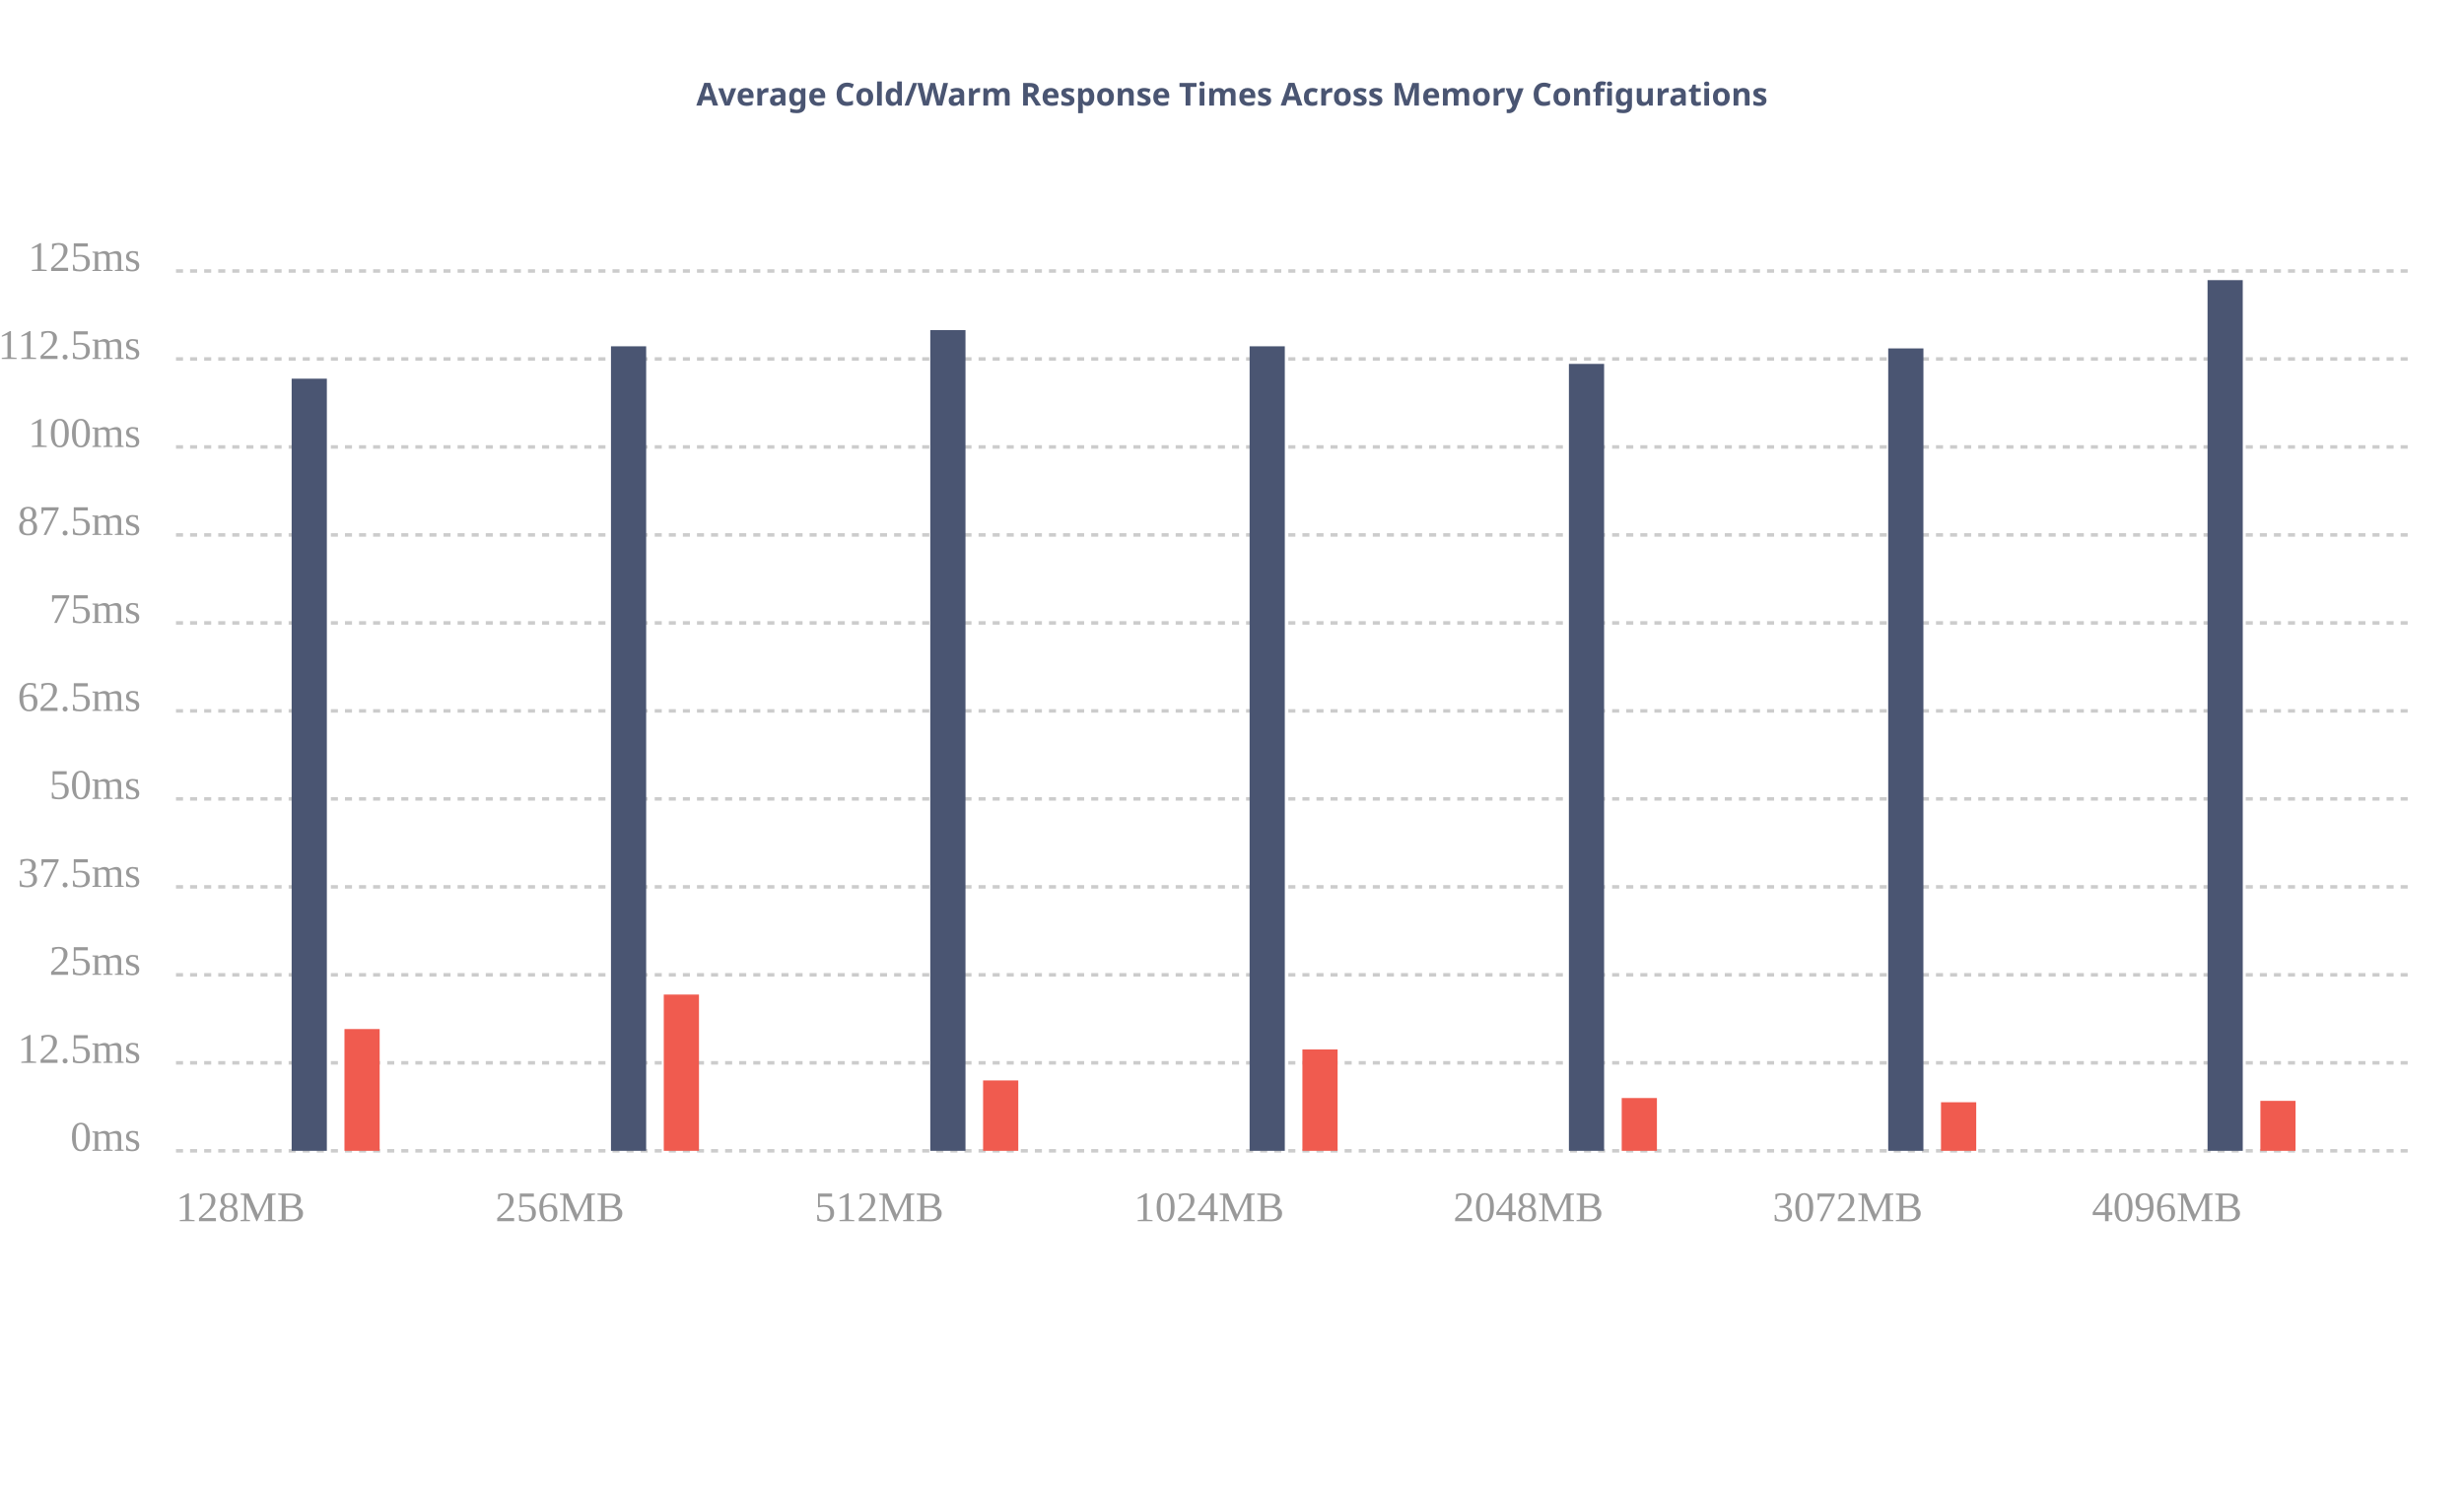
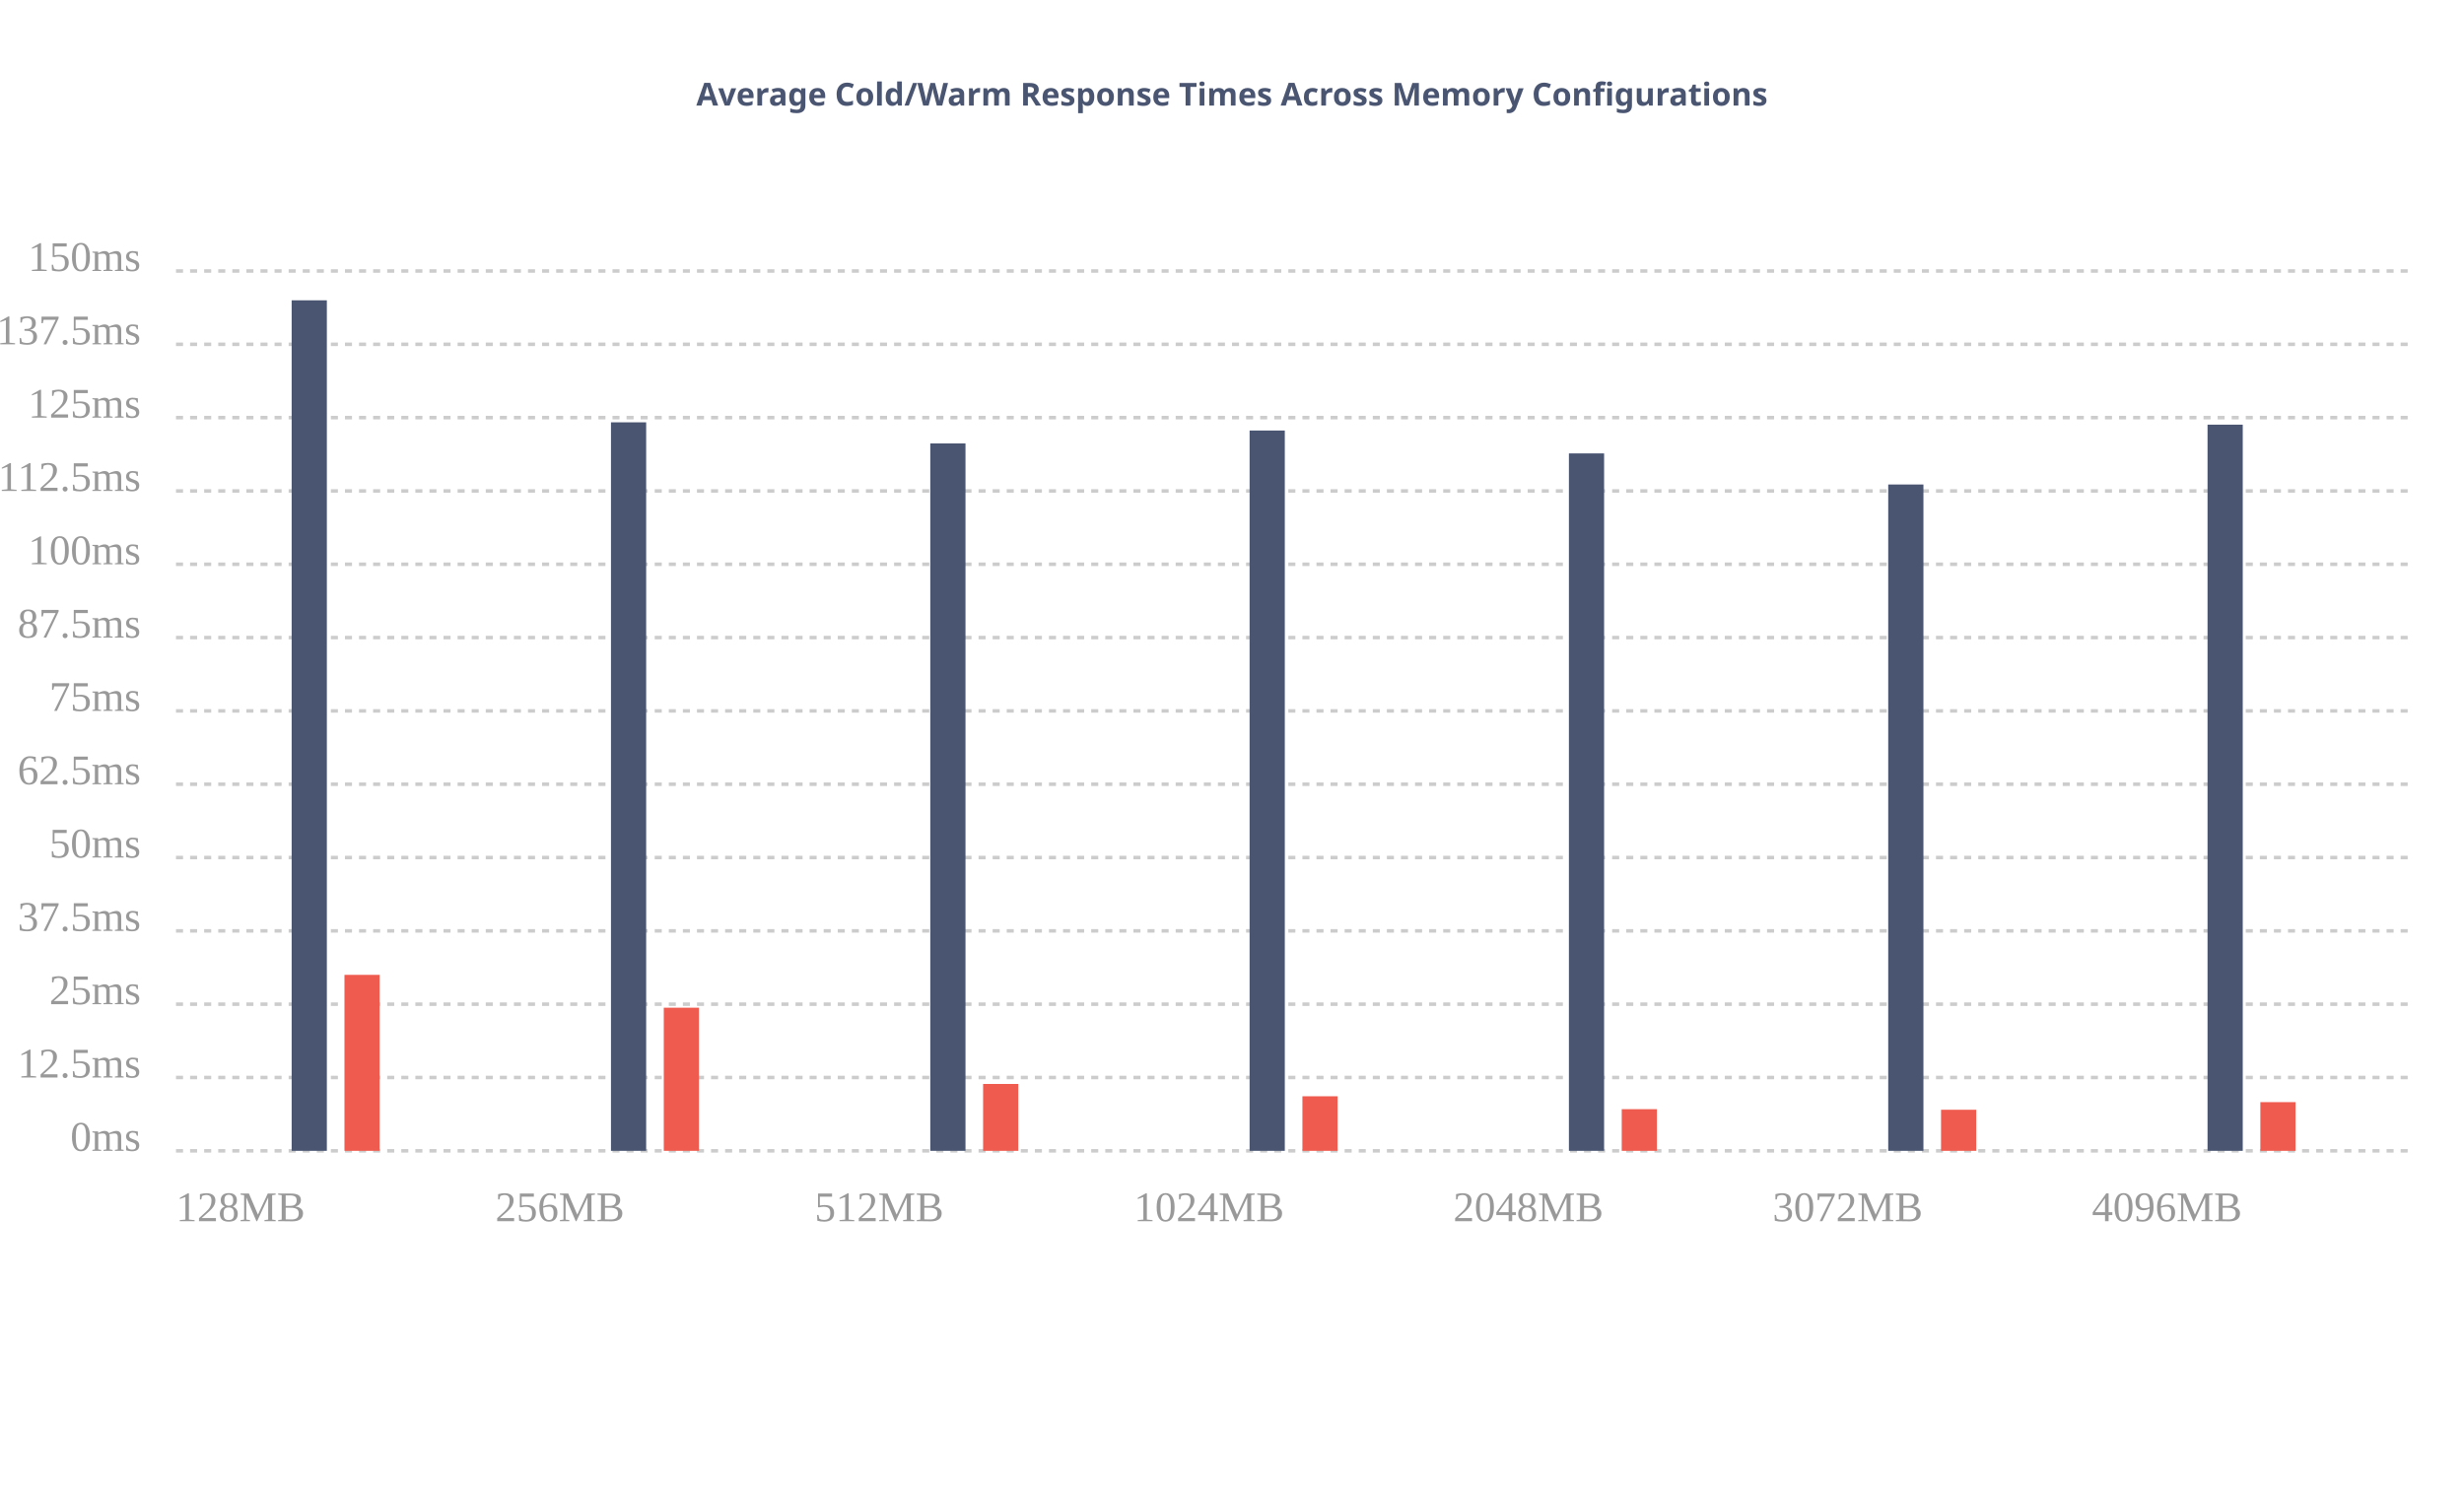
<svg xmlns="http://www.w3.org/2000/svg" xmlns:ns1="http://gionkunz.github.com/chartist-js/ct" width="700" height="422" class="ct-chart-bar">
  <g class="ct-grids" transform="translate(0, 62)">
    <line y1="265" y2="265" x1="50" x2="685" class="ct-grid ct-vertical" style="stroke:rgba(0,0,0,.2);stroke-width:1px;stroke-dasharray:2px" />
-     <line y1="240" y2="240" x1="50" x2="685" class="ct-grid ct-vertical" style="stroke:rgba(0,0,0,.2);stroke-width:1px;stroke-dasharray:2px" />
-     <line y1="215" y2="215" x1="50" x2="685" class="ct-grid ct-vertical" style="stroke:rgba(0,0,0,.2);stroke-width:1px;stroke-dasharray:2px" />
-     <line y1="190" y2="190" x1="50" x2="685" class="ct-grid ct-vertical" style="stroke:rgba(0,0,0,.2);stroke-width:1px;stroke-dasharray:2px" />
-     <line y1="165" y2="165" x1="50" x2="685" class="ct-grid ct-vertical" style="stroke:rgba(0,0,0,.2);stroke-width:1px;stroke-dasharray:2px" />
+     <line y1="244.167" y2="244.167" x1="50" x2="685" class="ct-grid ct-vertical" style="stroke:rgba(0,0,0,.2);stroke-width:1px;stroke-dasharray:2px" />
+     <line y1="223.333" y2="223.333" x1="50" x2="685" class="ct-grid ct-vertical" style="stroke:rgba(0,0,0,.2);stroke-width:1px;stroke-dasharray:2px" />
+     <line y1="202.5" y2="202.5" x1="50" x2="685" class="ct-grid ct-vertical" style="stroke:rgba(0,0,0,.2);stroke-width:1px;stroke-dasharray:2px" />
+     <line y1="181.667" y2="181.667" x1="50" x2="685" class="ct-grid ct-vertical" style="stroke:rgba(0,0,0,.2);stroke-width:1px;stroke-dasharray:2px" />
+     <line y1="160.833" y2="160.833" x1="50" x2="685" class="ct-grid ct-vertical" style="stroke:rgba(0,0,0,.2);stroke-width:1px;stroke-dasharray:2px" />
    <line y1="140" y2="140" x1="50" x2="685" class="ct-grid ct-vertical" style="stroke:rgba(0,0,0,.2);stroke-width:1px;stroke-dasharray:2px" />
-     <line y1="115" y2="115" x1="50" x2="685" class="ct-grid ct-vertical" style="stroke:rgba(0,0,0,.2);stroke-width:1px;stroke-dasharray:2px" />
-     <line y1="90" y2="90" x1="50" x2="685" class="ct-grid ct-vertical" style="stroke:rgba(0,0,0,.2);stroke-width:1px;stroke-dasharray:2px" />
-     <line y1="65" y2="65" x1="50" x2="685" class="ct-grid ct-vertical" style="stroke:rgba(0,0,0,.2);stroke-width:1px;stroke-dasharray:2px" />
-     <line y1="40" y2="40" x1="50" x2="685" class="ct-grid ct-vertical" style="stroke:rgba(0,0,0,.2);stroke-width:1px;stroke-dasharray:2px" />
+     <line y1="119.167" y2="119.167" x1="50" x2="685" class="ct-grid ct-vertical" style="stroke:rgba(0,0,0,.2);stroke-width:1px;stroke-dasharray:2px" />
+     <line y1="98.333" y2="98.333" x1="50" x2="685" class="ct-grid ct-vertical" style="stroke:rgba(0,0,0,.2);stroke-width:1px;stroke-dasharray:2px" />
+     <line y1="77.5" y2="77.5" x1="50" x2="685" class="ct-grid ct-vertical" style="stroke:rgba(0,0,0,.2);stroke-width:1px;stroke-dasharray:2px" />
+     <line y1="56.667" y2="56.667" x1="50" x2="685" class="ct-grid ct-vertical" style="stroke:rgba(0,0,0,.2);stroke-width:1px;stroke-dasharray:2px" />
+     <line y1="35.833" y2="35.833" x1="50" x2="685" class="ct-grid ct-vertical" style="stroke:rgba(0,0,0,.2);stroke-width:1px;stroke-dasharray:2px" />
    <line y1="15" y2="15" x1="50" x2="685" class="ct-grid ct-vertical" style="stroke:rgba(0,0,0,.2);stroke-width:1px;stroke-dasharray:2px" />
  </g>
  <g transform="translate(0, 62)">
    <g class="ct-series ct-series-a">
-       <line x1="87.857" x2="87.857" y1="265" y2="45.6" class="ct-bar" ns1:value="109.7" style="stroke:#4A5572;fill:none;stroke-width:10px" />
-       <line x1="178.571" x2="178.571" y1="265" y2="36.4" class="ct-bar" ns1:value="114.3" style="stroke:#4A5572;fill:none;stroke-width:10px" />
-       <line x1="269.286" x2="269.286" y1="265" y2="31.8" class="ct-bar" ns1:value="116.6" style="stroke:#4A5572;fill:none;stroke-width:10px" />
-       <line x1="360" x2="360" y1="265" y2="36.4" class="ct-bar" ns1:value="114.3" style="stroke:#4A5572;fill:none;stroke-width:10px" />
-       <line x1="450.714" x2="450.714" y1="265" y2="41.4" class="ct-bar" ns1:value="111.8" style="stroke:#4A5572;fill:none;stroke-width:10px" />
-       <line x1="541.429" x2="541.429" y1="265" y2="37" class="ct-bar" ns1:value="114" style="stroke:#4A5572;fill:none;stroke-width:10px" />
-       <line x1="632.143" x2="632.143" y1="265" y2="17.6" class="ct-bar" ns1:value="123.7" style="stroke:#4A5572;fill:none;stroke-width:10px" />
+       <line x1="87.857" x2="87.857" y1="265" y2="23.333" class="ct-bar" ns1:value="145" style="stroke:#4A5572;fill:none;stroke-width:10px" />
+       <line x1="178.571" x2="178.571" y1="265" y2="58" class="ct-bar" ns1:value="124.2" style="stroke:#4A5572;fill:none;stroke-width:10px" />
+       <line x1="269.286" x2="269.286" y1="265" y2="64" class="ct-bar" ns1:value="120.6" style="stroke:#4A5572;fill:none;stroke-width:10px" />
+       <line x1="360" x2="360" y1="265" y2="60.333" class="ct-bar" ns1:value="122.8" style="stroke:#4A5572;fill:none;stroke-width:10px" />
+       <line x1="450.714" x2="450.714" y1="265" y2="66.833" class="ct-bar" ns1:value="118.9" style="stroke:#4A5572;fill:none;stroke-width:10px" />
+       <line x1="541.429" x2="541.429" y1="265" y2="75.667" class="ct-bar" ns1:value="113.6" style="stroke:#4A5572;fill:none;stroke-width:10px" />
+       <line x1="632.143" x2="632.143" y1="265" y2="58.667" class="ct-bar" ns1:value="123.8" style="stroke:#4A5572;fill:none;stroke-width:10px" />
    </g>
    <g class="ct-series ct-series-b">
-       <line x1="102.857" x2="102.857" y1="265" y2="230.4" class="ct-bar" ns1:value="17.3" style="stroke:rgb(240,91,79);fill:none;stroke-width:10px" />
-       <line x1="193.571" x2="193.571" y1="265" y2="220.6" class="ct-bar" ns1:value="22.2" style="stroke:rgb(240,91,79);fill:none;stroke-width:10px" />
-       <line x1="284.286" x2="284.286" y1="265" y2="245" class="ct-bar" ns1:value="10" style="stroke:rgb(240,91,79);fill:none;stroke-width:10px" />
-       <line x1="375" x2="375" y1="265" y2="236.2" class="ct-bar" ns1:value="14.4" style="stroke:rgb(240,91,79);fill:none;stroke-width:10px" />
-       <line x1="465.714" x2="465.714" y1="265" y2="250" class="ct-bar" ns1:value="7.5" style="stroke:rgb(240,91,79);fill:none;stroke-width:10px" />
-       <line x1="556.429" x2="556.429" y1="265" y2="251.2" class="ct-bar" ns1:value="6.9" style="stroke:rgb(240,91,79);fill:none;stroke-width:10px" />
-       <line x1="647.143" x2="647.143" y1="265" y2="250.8" class="ct-bar" ns1:value="7.1" style="stroke:rgb(240,91,79);fill:none;stroke-width:10px" />
+       <line x1="102.857" x2="102.857" y1="265" y2="215" class="ct-bar" ns1:value="30" style="stroke:rgb(240,91,79);fill:none;stroke-width:10px" />
+       <line x1="193.571" x2="193.571" y1="265" y2="224.333" class="ct-bar" ns1:value="24.4" style="stroke:rgb(240,91,79);fill:none;stroke-width:10px" />
+       <line x1="284.286" x2="284.286" y1="265" y2="246" class="ct-bar" ns1:value="11.4" style="stroke:rgb(240,91,79);fill:none;stroke-width:10px" />
+       <line x1="375" x2="375" y1="265" y2="249.5" class="ct-bar" ns1:value="9.3" style="stroke:rgb(240,91,79);fill:none;stroke-width:10px" />
+       <line x1="465.714" x2="465.714" y1="265" y2="253.167" class="ct-bar" ns1:value="7.1" style="stroke:rgb(240,91,79);fill:none;stroke-width:10px" />
+       <line x1="556.429" x2="556.429" y1="265" y2="253.333" class="ct-bar" ns1:value="7" style="stroke:rgb(240,91,79);fill:none;stroke-width:10px" />
+       <line x1="647.143" x2="647.143" y1="265" y2="251.167" class="ct-bar" ns1:value="8.3" style="stroke:rgb(240,91,79);fill:none;stroke-width:10px" />
    </g>
  </g>
  <g class="ct-labels" transform="translate(0, 62)">
    <text x="50" y="285" width="90.714" height="20" class="ct-label ct-horizontal ct-end" style="text-anchor:start;text-align:left;justify-content:center;display:block;fill:rgba(0,0,0,.4);color:rgba(0,0,0,.4);font-size:12px;line-height:1">128MB</text>
    <text x="140.714" y="285" width="90.714" height="20" class="ct-label ct-horizontal ct-end" style="text-anchor:start;text-align:left;justify-content:center;display:block;fill:rgba(0,0,0,.4);color:rgba(0,0,0,.4);font-size:12px;line-height:1">256MB</text>
    <text x="231.429" y="285" width="90.714" height="20" class="ct-label ct-horizontal ct-end" style="text-anchor:start;text-align:left;justify-content:center;display:block;fill:rgba(0,0,0,.4);color:rgba(0,0,0,.4);font-size:12px;line-height:1">512MB</text>
    <text x="322.143" y="285" width="90.714" height="20" class="ct-label ct-horizontal ct-end" style="text-anchor:start;text-align:left;justify-content:center;display:block;fill:rgba(0,0,0,.4);color:rgba(0,0,0,.4);font-size:12px;line-height:1">1024MB</text>
    <text x="412.857" y="285" width="90.714" height="20" class="ct-label ct-horizontal ct-end" style="text-anchor:start;text-align:left;justify-content:center;display:block;fill:rgba(0,0,0,.4);color:rgba(0,0,0,.4);font-size:12px;line-height:1">2048MB</text>
    <text x="503.571" y="285" width="90.714" height="20" class="ct-label ct-horizontal ct-end" style="text-anchor:start;text-align:left;justify-content:center;display:block;fill:rgba(0,0,0,.4);color:rgba(0,0,0,.4);font-size:12px;line-height:1">3072MB</text>
    <text x="594.286" y="285" width="90.714" height="20" class="ct-label ct-horizontal ct-end" style="text-anchor:start;text-align:left;justify-content:center;display:block;fill:rgba(0,0,0,.4);color:rgba(0,0,0,.4);font-size:12px;line-height:1">4096MB</text>
-     <text y="265" x="40" height="25" width="30" class="ct-label ct-vertical ct-start" style="text-anchor:end;text-align:right;display:block;fill:rgba(0,0,0,.4);color:rgba(0,0,0,.4);font-size:12px;line-height:1">0ms</text>
-     <text y="240" x="40" height="25" width="30" class="ct-label ct-vertical ct-start" style="text-anchor:end;text-align:right;display:block;fill:rgba(0,0,0,.4);color:rgba(0,0,0,.4);font-size:12px;line-height:1">12.5ms</text>
-     <text y="215" x="40" height="25" width="30" class="ct-label ct-vertical ct-start" style="text-anchor:end;text-align:right;display:block;fill:rgba(0,0,0,.4);color:rgba(0,0,0,.4);font-size:12px;line-height:1">25ms</text>
-     <text y="190" x="40" height="25" width="30" class="ct-label ct-vertical ct-start" style="text-anchor:end;text-align:right;display:block;fill:rgba(0,0,0,.4);color:rgba(0,0,0,.4);font-size:12px;line-height:1">37.5ms</text>
-     <text y="165" x="40" height="25" width="30" class="ct-label ct-vertical ct-start" style="text-anchor:end;text-align:right;display:block;fill:rgba(0,0,0,.4);color:rgba(0,0,0,.4);font-size:12px;line-height:1">50ms</text>
-     <text y="140" x="40" height="25" width="30" class="ct-label ct-vertical ct-start" style="text-anchor:end;text-align:right;display:block;fill:rgba(0,0,0,.4);color:rgba(0,0,0,.4);font-size:12px;line-height:1">62.5ms</text>
-     <text y="115" x="40" height="25" width="30" class="ct-label ct-vertical ct-start" style="text-anchor:end;text-align:right;display:block;fill:rgba(0,0,0,.4);color:rgba(0,0,0,.4);font-size:12px;line-height:1">75ms</text>
-     <text y="90" x="40" height="25" width="30" class="ct-label ct-vertical ct-start" style="text-anchor:end;text-align:right;display:block;fill:rgba(0,0,0,.4);color:rgba(0,0,0,.4);font-size:12px;line-height:1">87.5ms</text>
-     <text y="65" x="40" height="25" width="30" class="ct-label ct-vertical ct-start" style="text-anchor:end;text-align:right;display:block;fill:rgba(0,0,0,.4);color:rgba(0,0,0,.4);font-size:12px;line-height:1">100ms</text>
-     <text y="40" x="40" height="25" width="30" class="ct-label ct-vertical ct-start" style="text-anchor:end;text-align:right;display:block;fill:rgba(0,0,0,.4);color:rgba(0,0,0,.4);font-size:12px;line-height:1">112.5ms</text>
-     <text y="15" x="40" height="30" width="30" class="ct-label ct-vertical ct-start" style="text-anchor:end;text-align:right;display:block;fill:rgba(0,0,0,.4);color:rgba(0,0,0,.4);font-size:12px;line-height:1">125ms</text>
+     <text y="265" x="40" height="20.833" width="30" class="ct-label ct-vertical ct-start" style="text-anchor:end;text-align:right;display:block;fill:rgba(0,0,0,.4);color:rgba(0,0,0,.4);font-size:12px;line-height:1">0ms</text>
+     <text y="244.167" x="40" height="20.833" width="30" class="ct-label ct-vertical ct-start" style="text-anchor:end;text-align:right;display:block;fill:rgba(0,0,0,.4);color:rgba(0,0,0,.4);font-size:12px;line-height:1">12.5ms</text>
+     <text y="223.333" x="40" height="20.833" width="30" class="ct-label ct-vertical ct-start" style="text-anchor:end;text-align:right;display:block;fill:rgba(0,0,0,.4);color:rgba(0,0,0,.4);font-size:12px;line-height:1">25ms</text>
+     <text y="202.5" x="40" height="20.833" width="30" class="ct-label ct-vertical ct-start" style="text-anchor:end;text-align:right;display:block;fill:rgba(0,0,0,.4);color:rgba(0,0,0,.4);font-size:12px;line-height:1">37.5ms</text>
+     <text y="181.667" x="40" height="20.833" width="30" class="ct-label ct-vertical ct-start" style="text-anchor:end;text-align:right;display:block;fill:rgba(0,0,0,.4);color:rgba(0,0,0,.4);font-size:12px;line-height:1">50ms</text>
+     <text y="160.833" x="40" height="20.833" width="30" class="ct-label ct-vertical ct-start" style="text-anchor:end;text-align:right;display:block;fill:rgba(0,0,0,.4);color:rgba(0,0,0,.4);font-size:12px;line-height:1">62.5ms</text>
+     <text y="140" x="40" height="20.833" width="30" class="ct-label ct-vertical ct-start" style="text-anchor:end;text-align:right;display:block;fill:rgba(0,0,0,.4);color:rgba(0,0,0,.4);font-size:12px;line-height:1">75ms</text>
+     <text y="119.167" x="40" height="20.833" width="30" class="ct-label ct-vertical ct-start" style="text-anchor:end;text-align:right;display:block;fill:rgba(0,0,0,.4);color:rgba(0,0,0,.4);font-size:12px;line-height:1">87.5ms</text>
+     <text y="98.333" x="40" height="20.833" width="30" class="ct-label ct-vertical ct-start" style="text-anchor:end;text-align:right;display:block;fill:rgba(0,0,0,.4);color:rgba(0,0,0,.4);font-size:12px;line-height:1">100ms</text>
+     <text y="77.5" x="40" height="20.833" width="30" class="ct-label ct-vertical ct-start" style="text-anchor:end;text-align:right;display:block;fill:rgba(0,0,0,.4);color:rgba(0,0,0,.4);font-size:12px;line-height:1">112.5ms</text>
+     <text y="56.667" x="40" height="20.833" width="30" class="ct-label ct-vertical ct-start" style="text-anchor:end;text-align:right;display:block;fill:rgba(0,0,0,.4);color:rgba(0,0,0,.4);font-size:12px;line-height:1">125ms</text>
+     <text y="35.833" x="40" height="20.833" width="30" class="ct-label ct-vertical ct-start" style="text-anchor:end;text-align:right;display:block;fill:rgba(0,0,0,.4);color:rgba(0,0,0,.4);font-size:12px;line-height:1">137.5ms</text>
+     <text y="15" x="40" height="30" width="30" class="ct-label ct-vertical ct-start" style="text-anchor:end;text-align:right;display:block;fill:rgba(0,0,0,.4);color:rgba(0,0,0,.4);font-size:12px;line-height:1">150ms</text>
  </g>
  <text x="350" y="30" height="50" font-size="9px" font-family="Verdana" font-weight="bold" fill="#4A5572" text-anchor="middle" role="caption">Average Cold/Warm Response Times Across Memory Configurations</text>
  <text x="350" y="57.2" height="12" font-size="6px" font-family="Verdana" font-weight="bold" fill="indianred" text-anchor="middle" />
</svg>
